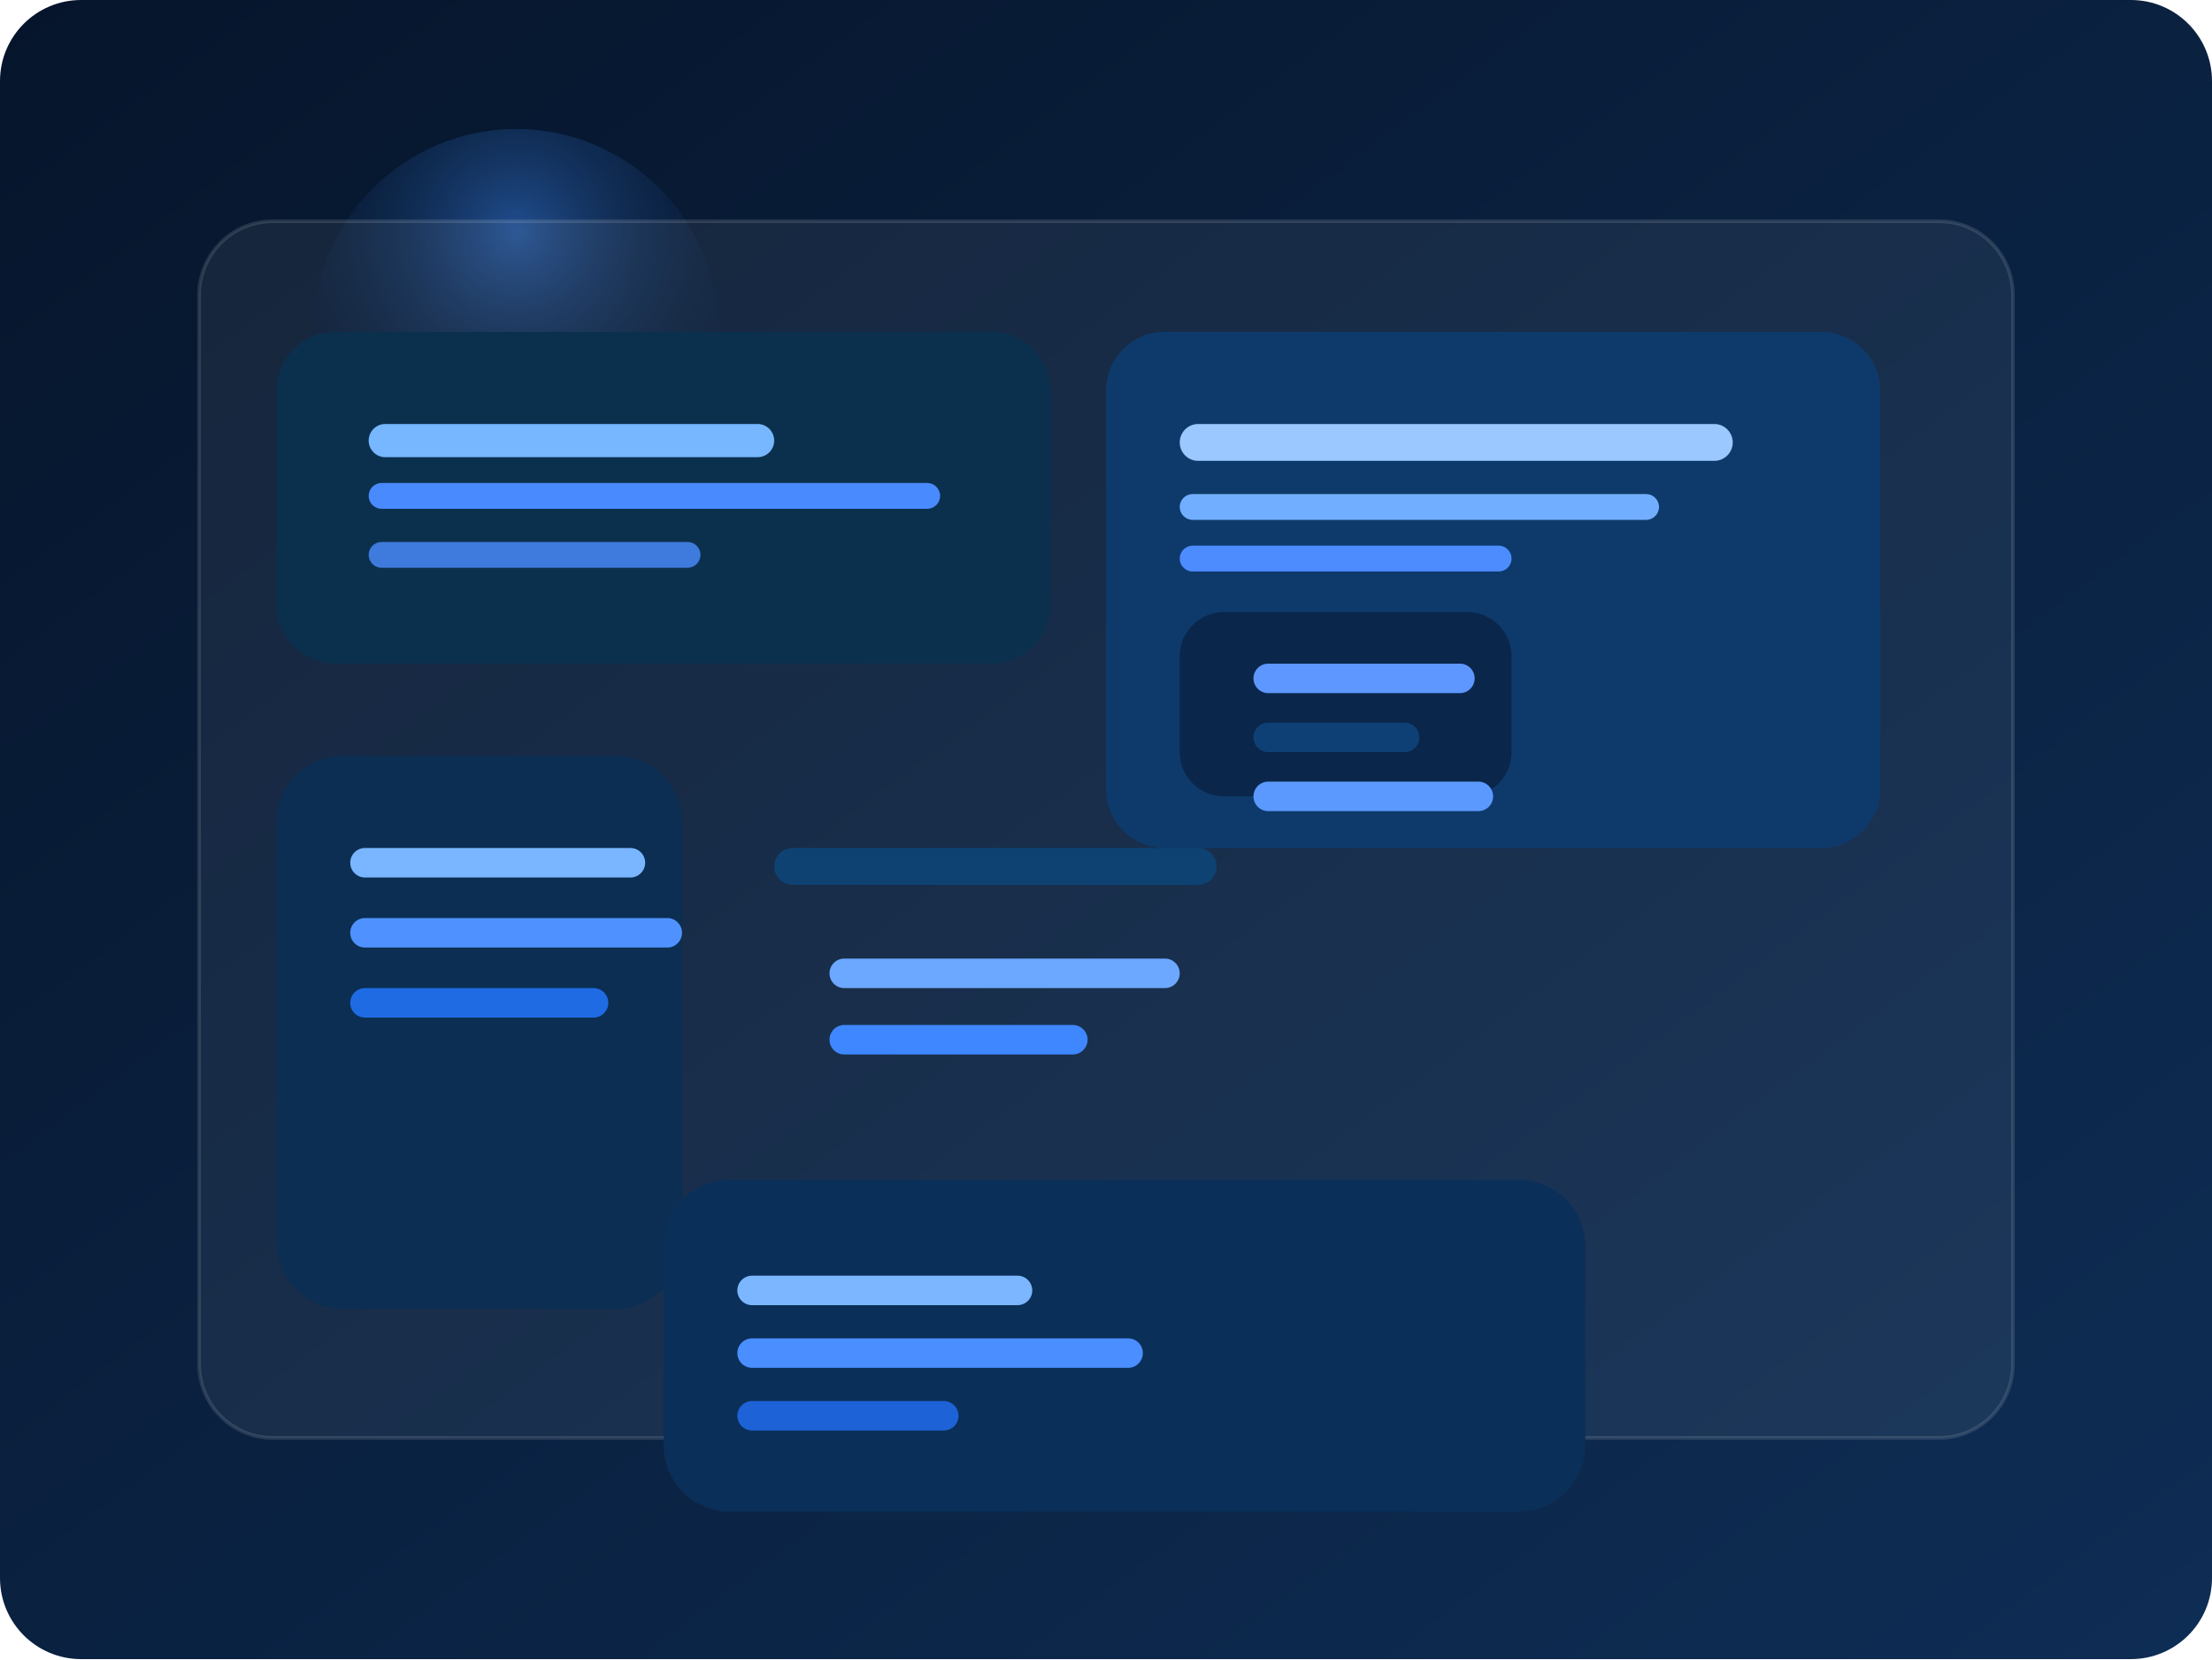
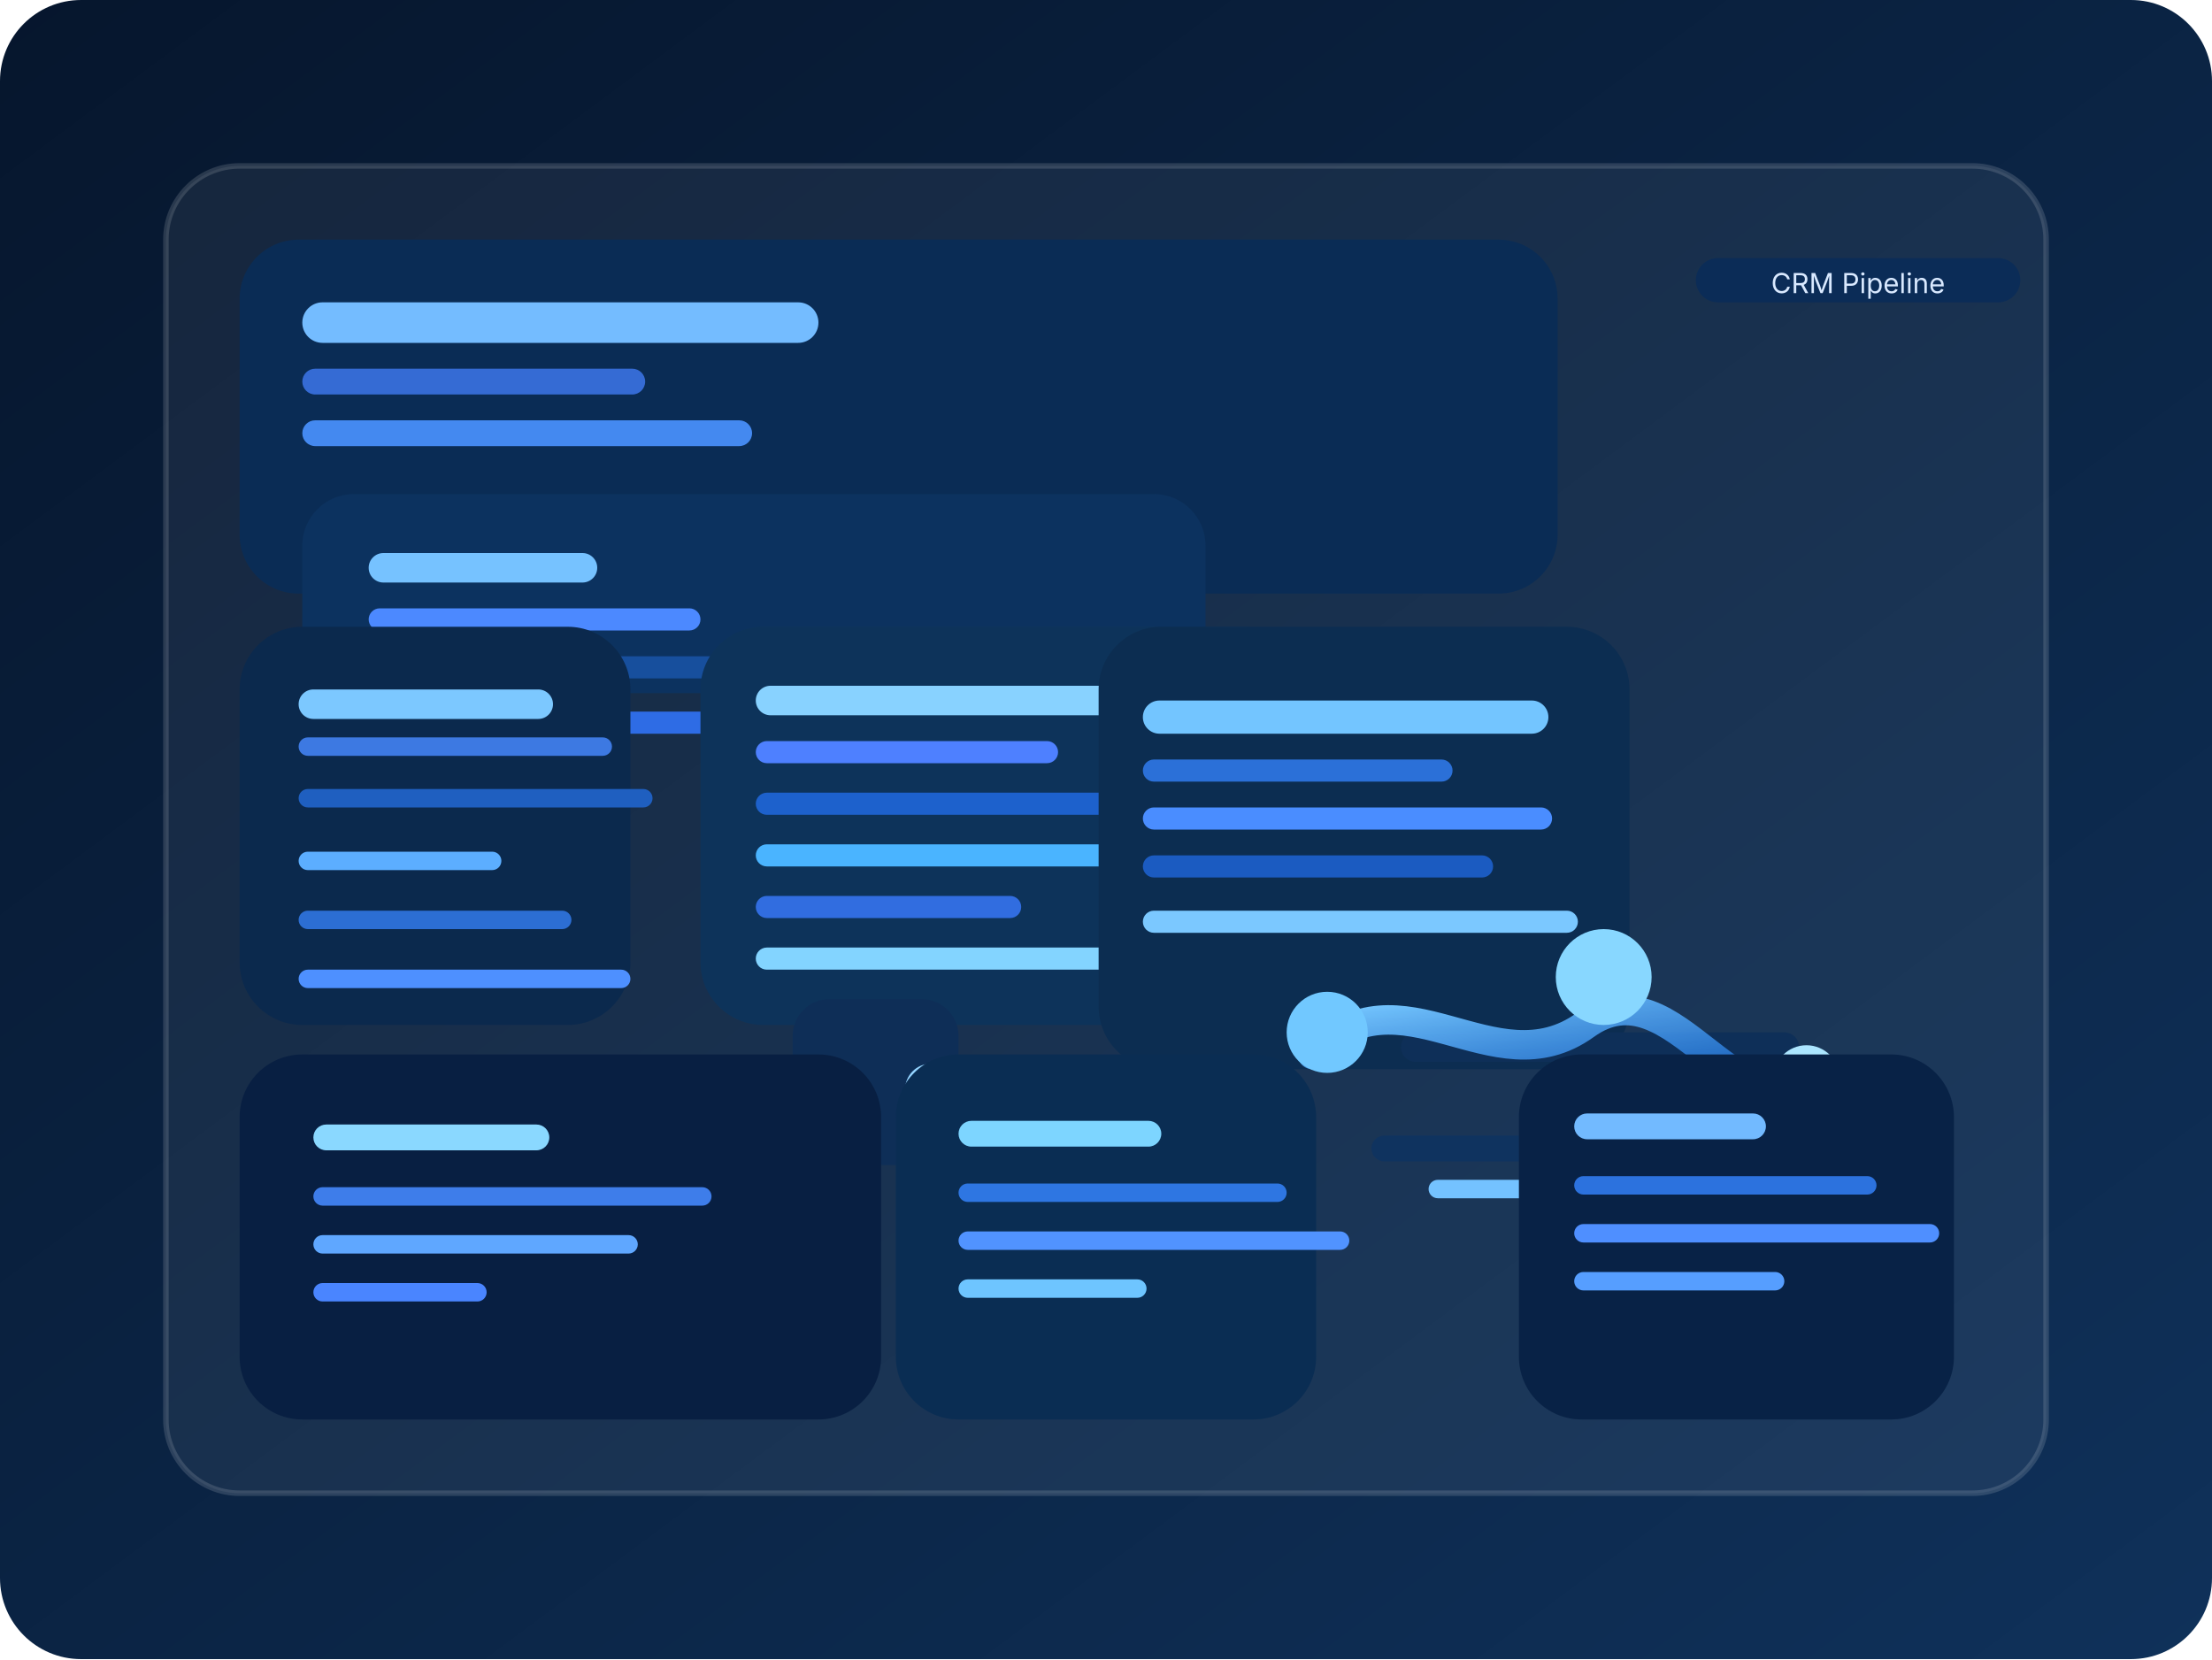
<svg xmlns="http://www.w3.org/2000/svg" viewBox="0 0 1200 900" role="img" aria-label="Business automation dashboard">
  <defs>
-     <linearGradient id="panelBg" x1="0" y1="0" x2="1" y2="1">
-       <stop offset="0%" stop-color="#06152B" />
-       <stop offset="100%" stop-color="#0E2D55" />
+     <linearGradient id="bg" x1="0" y1="0" x2="1" y2="1">
+       <stop offset="0%" stop-color="#06162D" />
+       <stop offset="100%" stop-color="#0F315A" />
    </linearGradient>
-     <radialGradient id="glow" cx="50%" cy="25%" r="65%">
-       <stop offset="0%" stop-color="#3F8EFF" stop-opacity="0.45" />
-       <stop offset="100%" stop-color="#04172F" stop-opacity="0" />
-     </radialGradient>
+     <linearGradient id="nodeGlow" x1="0" y1="0" x2="1" y2="1">
+       <stop offset="0%" stop-color="#76C7FF" />
+       <stop offset="100%" stop-color="#0A66E5" stop-opacity="0.6" />
+     </linearGradient>
  </defs>
-   <rect width="1200" height="900" rx="44" fill="url(#panelBg)" />
-   <circle cx="280" cy="180" r="110" fill="url(#glow)" />
-   <rect x="108" y="120" width="984" height="660" rx="40" fill="rgba(255,255,255,0.06)" stroke="rgba(255,255,255,0.12)" stroke-width="2" />
-   <rect x="150" y="180" width="420" height="180" rx="32" fill="#0B304E" />
-   <rect x="200" y="230" width="220" height="18" rx="9" fill="#76B7FF" />
-   <rect x="200" y="262" width="310" height="14" rx="7" fill="#4A8AFF" />
-   <rect x="200" y="294" width="180" height="14" rx="7" fill="#4C8DFF" opacity="0.8" />
-   <rect x="600" y="180" width="420" height="280" rx="32" fill="#0E3A6B" />
-   <rect x="640" y="230" width="300" height="20" rx="10" fill="#9AC8FF" />
-   <rect x="640" y="268" width="260" height="14" rx="7" fill="#72AEFF" />
-   <rect x="640" y="296" width="180" height="14" rx="7" fill="#4D8CFF" />
-   <rect x="640" y="332" width="180" height="100" rx="24" fill="#0A264A" />
-   <rect x="680" y="360" width="120" height="16" rx="8" fill="#5D97FF" />
-   <rect x="680" y="392" width="90" height="16" rx="8" fill="#0F4075" />
-   <rect x="680" y="424" width="130" height="16" rx="8" fill="#5B99FF" />
-   <rect x="150" y="410" width="220" height="300" rx="36" fill="#0B2E52" />
-   <rect x="190" y="460" width="160" height="16" rx="8" fill="#79B6FF" />
-   <rect x="190" y="498" width="180" height="16" rx="8" fill="#4F92FF" />
-   <rect x="190" y="536" width="140" height="16" rx="8" fill="#1F6BE3" />
-   <rect x="420" y="460" width="240" height="20" rx="10" fill="#0E4273" />
-   <rect x="450" y="520" width="190" height="16" rx="8" fill="#6CA8FF" />
-   <rect x="450" y="556" width="140" height="16" rx="8" fill="#3F87FF" />
-   <rect x="360" y="640" width="500" height="180" rx="36" fill="#0A2F58" />
-   <rect x="400" y="692" width="160" height="16" rx="8" fill="#7BB6FF" />
-   <rect x="400" y="726" width="220" height="16" rx="8" fill="#4A8EFF" />
-   <rect x="400" y="760" width="120" height="16" rx="8" fill="#1D62D7" />
+   <rect width="1200" height="900" rx="44" fill="url(#bg)" />
+   <rect x="90" y="90" width="1020" height="720" rx="40" fill="rgba(255,255,255,0.06)" stroke="rgba(255,255,255,0.14)" stroke-width="3" />
+   <rect x="130" y="130" width="715" height="192" rx="32" fill="#0A2C55" />
+   <rect x="164" y="164" width="280" height="22" rx="11" fill="#74BCFF" />
+   <rect x="164" y="200" width="186" height="14" rx="7" fill="#356BD4" />
+   <rect x="164" y="228" width="244" height="14" rx="7" fill="#4489F0" />
+   <rect x="164" y="268" width="490" height="108" rx="28" fill="#0C325F" />
+   <rect x="200" y="300" width="124" height="16" rx="8" fill="#76C2FF" />
+   <rect x="200" y="330" width="180" height="12" rx="6" fill="#4C89FF" />
+   <rect x="200" y="356" width="210" height="12" rx="6" fill="#174F9D" />
+   <rect x="200" y="386" width="246" height="12" rx="6" fill="#2E6CE5" />
+   <rect x="200" y="420" width="140" height="12" rx="6" fill="#62BFFF" />
+   <rect x="130" y="340" width="212" height="216" rx="34" fill="#0B294D" />
+   <rect x="162" y="374" width="138" height="16" rx="8" fill="#7CC8FF" />
+   <rect x="162" y="400" width="170" height="10" rx="5" fill="#3D79E2" />
+   <rect x="162" y="428" width="192" height="10" rx="5" fill="#1F5FC0" />
+   <rect x="162" y="462" width="110" height="10" rx="5" fill="#5CAEFF" />
+   <rect x="162" y="494" width="148" height="10" rx="5" fill="#2C6ED3" />
+   <rect x="162" y="526" width="180" height="10" rx="5" fill="#4E90FF" />
+   <rect x="380" y="340" width="328" height="216" rx="34" fill="#0D335A" />
+   <rect x="410" y="372" width="220" height="16" rx="8" fill="#88D2FF" />
+   <rect x="410" y="402" width="164" height="12" rx="6" fill="#4E80FF" />
+   <rect x="410" y="430" width="264" height="12" rx="6" fill="#1D61CC" />
+   <rect x="410" y="458" width="196" height="12" rx="6" fill="#4AB4FF" />
+   <rect x="410" y="486" width="144" height="12" rx="6" fill="#316DE0" />
+   <rect x="410" y="514" width="240" height="12" rx="6" fill="#83D4FF" />
+   <rect x="430" y="542" width="90" height="90" rx="20" fill="#0E2E57" />
+   <circle cx="505" cy="591" r="14" fill="#94D4FF" />
+   <rect x="596" y="340" width="288" height="240" rx="34" fill="#0C2D51" />
+   <rect x="620" y="380" width="220" height="18" rx="9" fill="#73C5FF" />
+   <rect x="620" y="412" width="168" height="12" rx="6" fill="#2B70D8" />
+   <rect x="620" y="438" width="222" height="12" rx="6" fill="#4A8DFF" />
+   <rect x="620" y="464" width="190" height="12" rx="6" fill="#1B5BC1" />
+   <rect x="620" y="494" width="236" height="12" rx="6" fill="#7BC8FF" />
+   <rect x="760" y="560" width="216" height="16" rx="8" fill="#0E2F58" />
+   <path d="M712 572 C 760 522, 810 592, 860 556 S 940 622, 1000 586" fill="none" stroke="url(#nodeGlow)" stroke-width="16" stroke-linecap="round" />
+   <circle cx="720" cy="560" r="22" fill="#71C8FF" />
+   <circle cx="870" cy="530" r="26" fill="#88D7FF" />
+   <circle cx="980" cy="585" r="18" fill="#ACE6FF" />
+   <rect x="744" y="616" width="118" height="14" rx="7" fill="#0F335F" />
+   <rect x="775" y="640" width="84" height="10" rx="5" fill="#74C2FF" />
+   <rect x="890" y="680" width="110" height="12" rx="6" fill="#5295FF" />
+   <rect x="130" y="572" width="348" height="198" rx="34" fill="#081F42" />
+   <rect x="170" y="610" width="128" height="14" rx="7" fill="#8AD8FF" />
+   <rect x="170" y="644" width="216" height="10" rx="5" fill="#3E7DEA" />
+   <rect x="170" y="670" width="176" height="10" rx="5" fill="#5FA7FF" />
+   <rect x="170" y="696" width="94" height="10" rx="5" fill="#4A85FF" />
+   <rect x="486" y="572" width="228" height="198" rx="34" fill="#0A2D53" />
+   <rect x="520" y="608" width="110" height="14" rx="7" fill="#7DD5FF" />
+   <rect x="520" y="642" width="178" height="10" rx="5" fill="#2E76E2" />
+   <rect x="520" y="668" width="212" height="10" rx="5" fill="#5193FF" />
+   <rect x="520" y="694" width="102" height="10" rx="5" fill="#6EC5FF" />
+   <rect x="824" y="572" width="236" height="198" rx="34" fill="#082246" />
+   <rect x="854" y="604" width="104" height="14" rx="7" fill="#72BAFF" />
+   <rect x="854" y="638" width="164" height="10" rx="5" fill="#2C72DE" />
+   <rect x="854" y="664" width="198" height="10" rx="5" fill="#4F8FFF" />
+   <rect x="854" y="690" width="114" height="10" rx="5" fill="#569EFF" />
+   <rect x="920" y="140" width="176" height="24" rx="12" fill="#0B2C57" />
+   <text x="1008" y="159" text-anchor="middle" font-family="Inter, Arial, sans-serif" font-size="15" fill="#D9E9FF">CRM Pipeline</text>
</svg>
